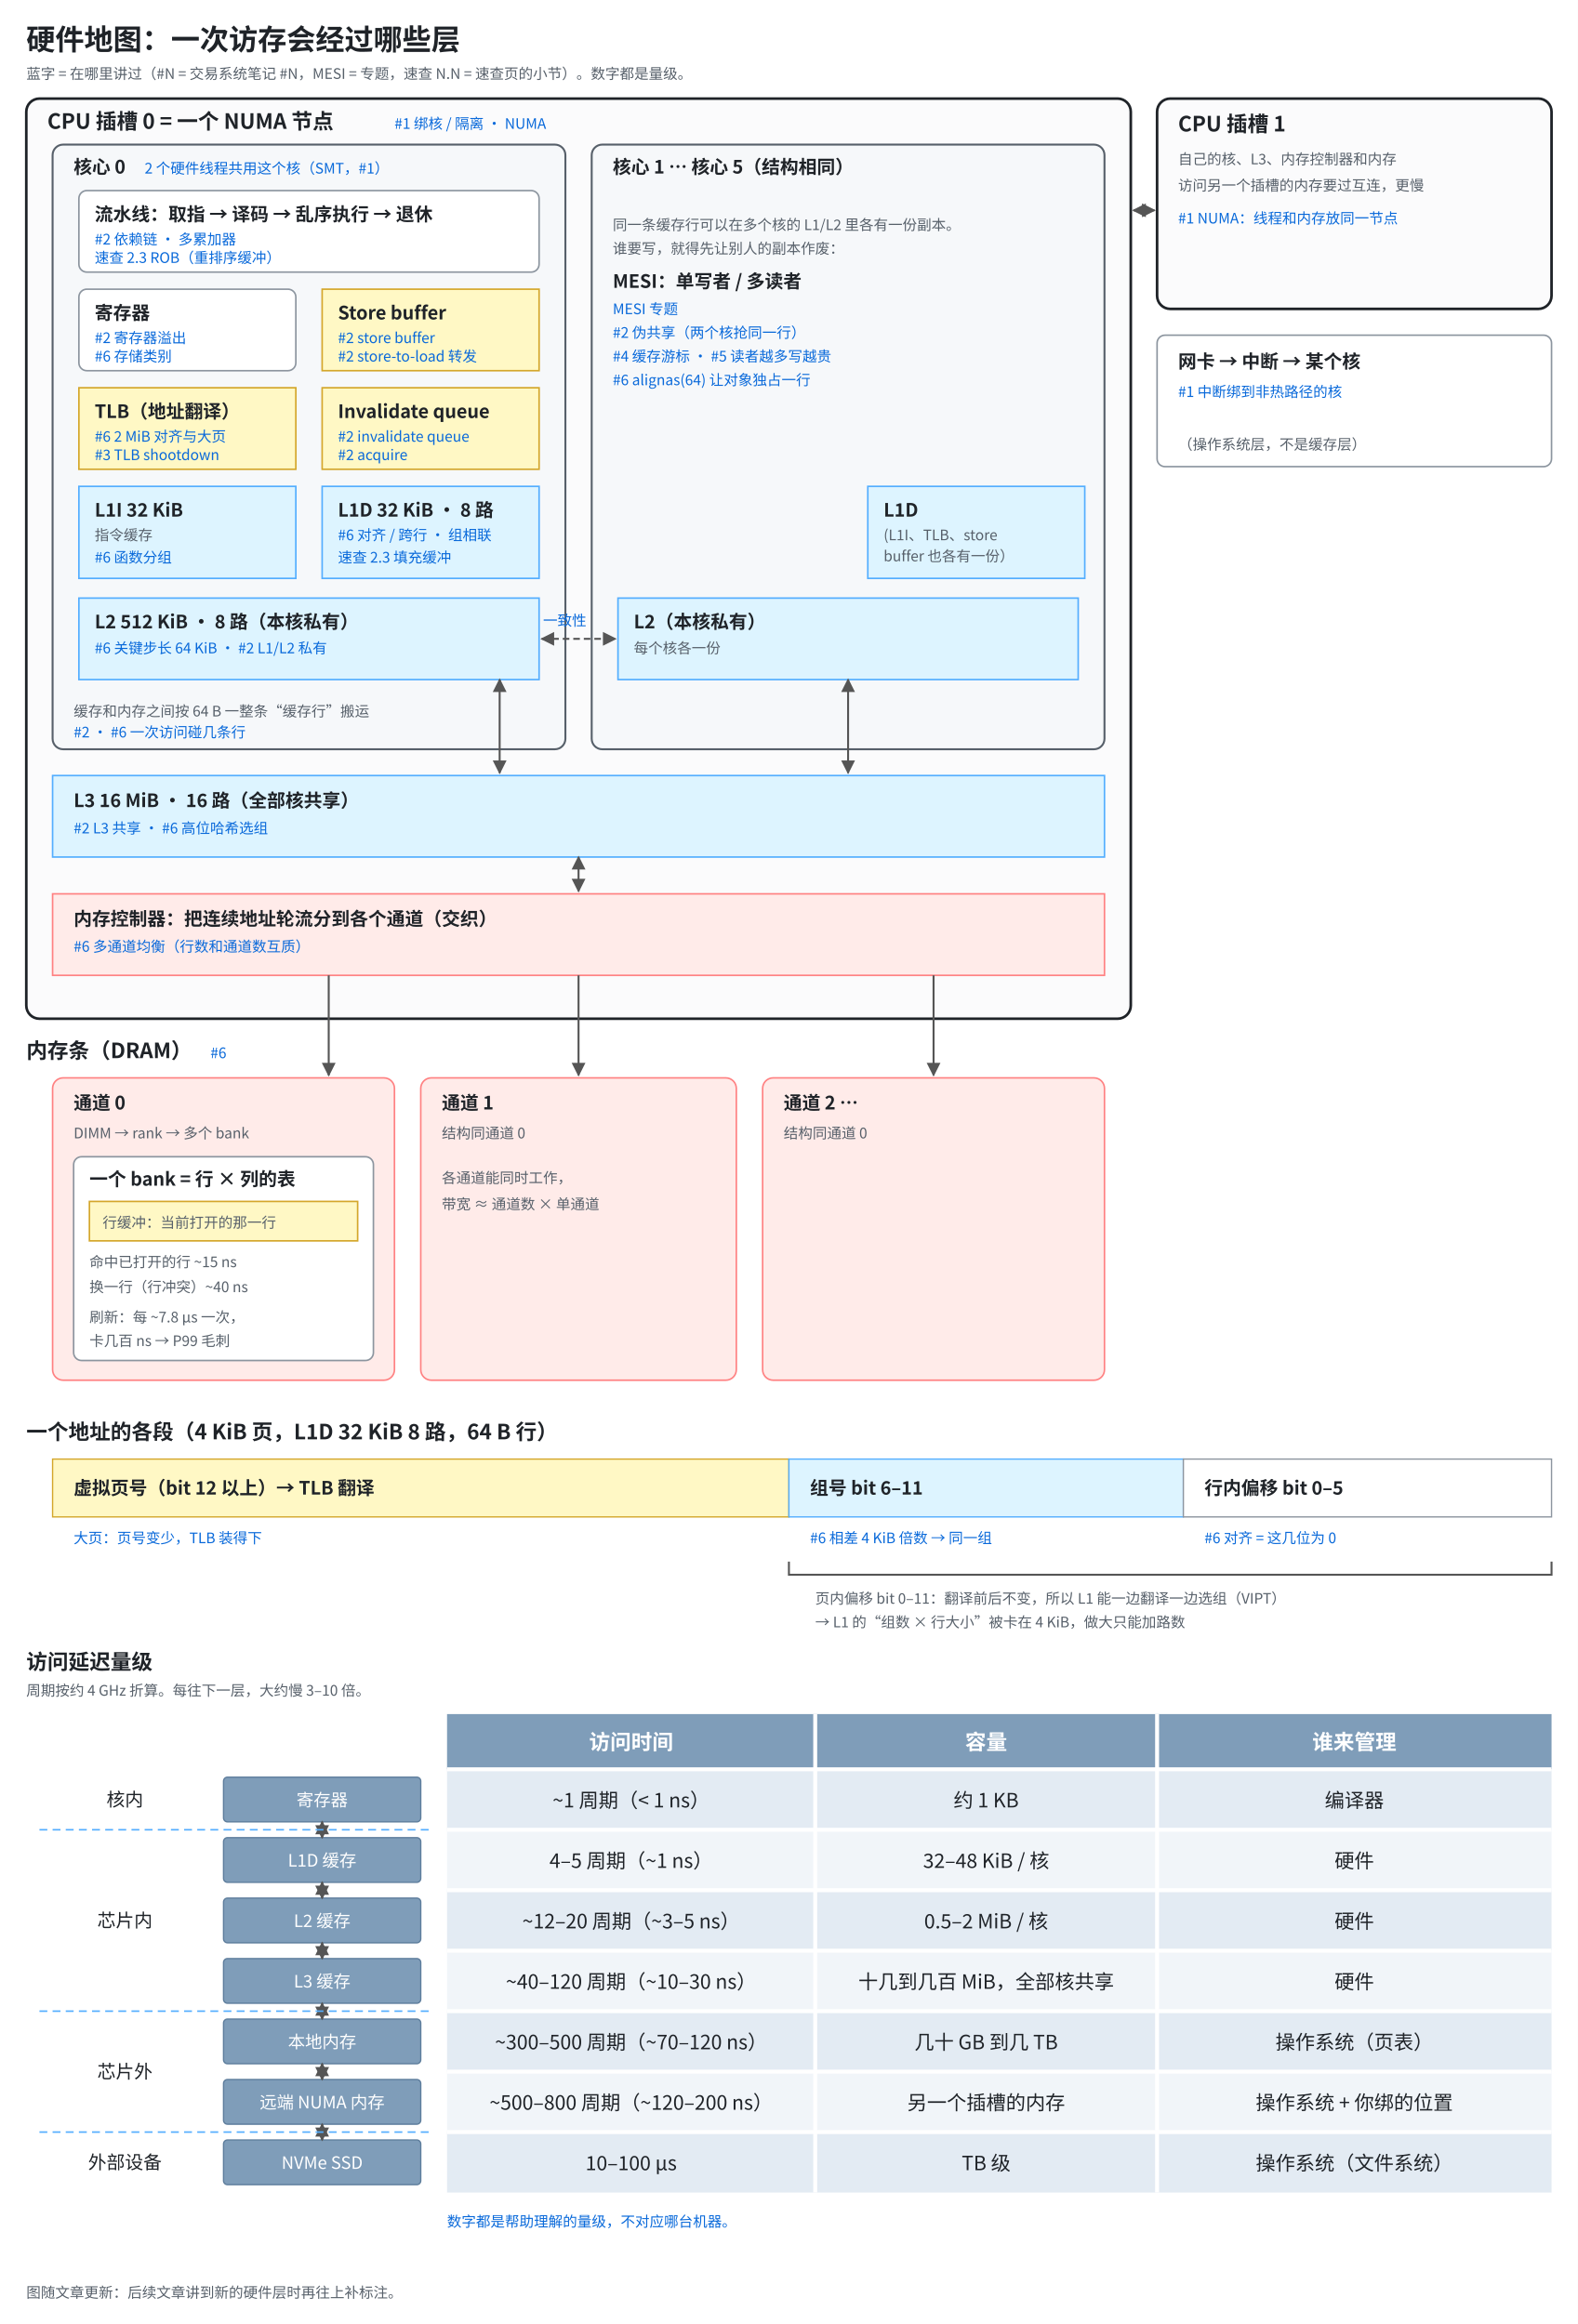
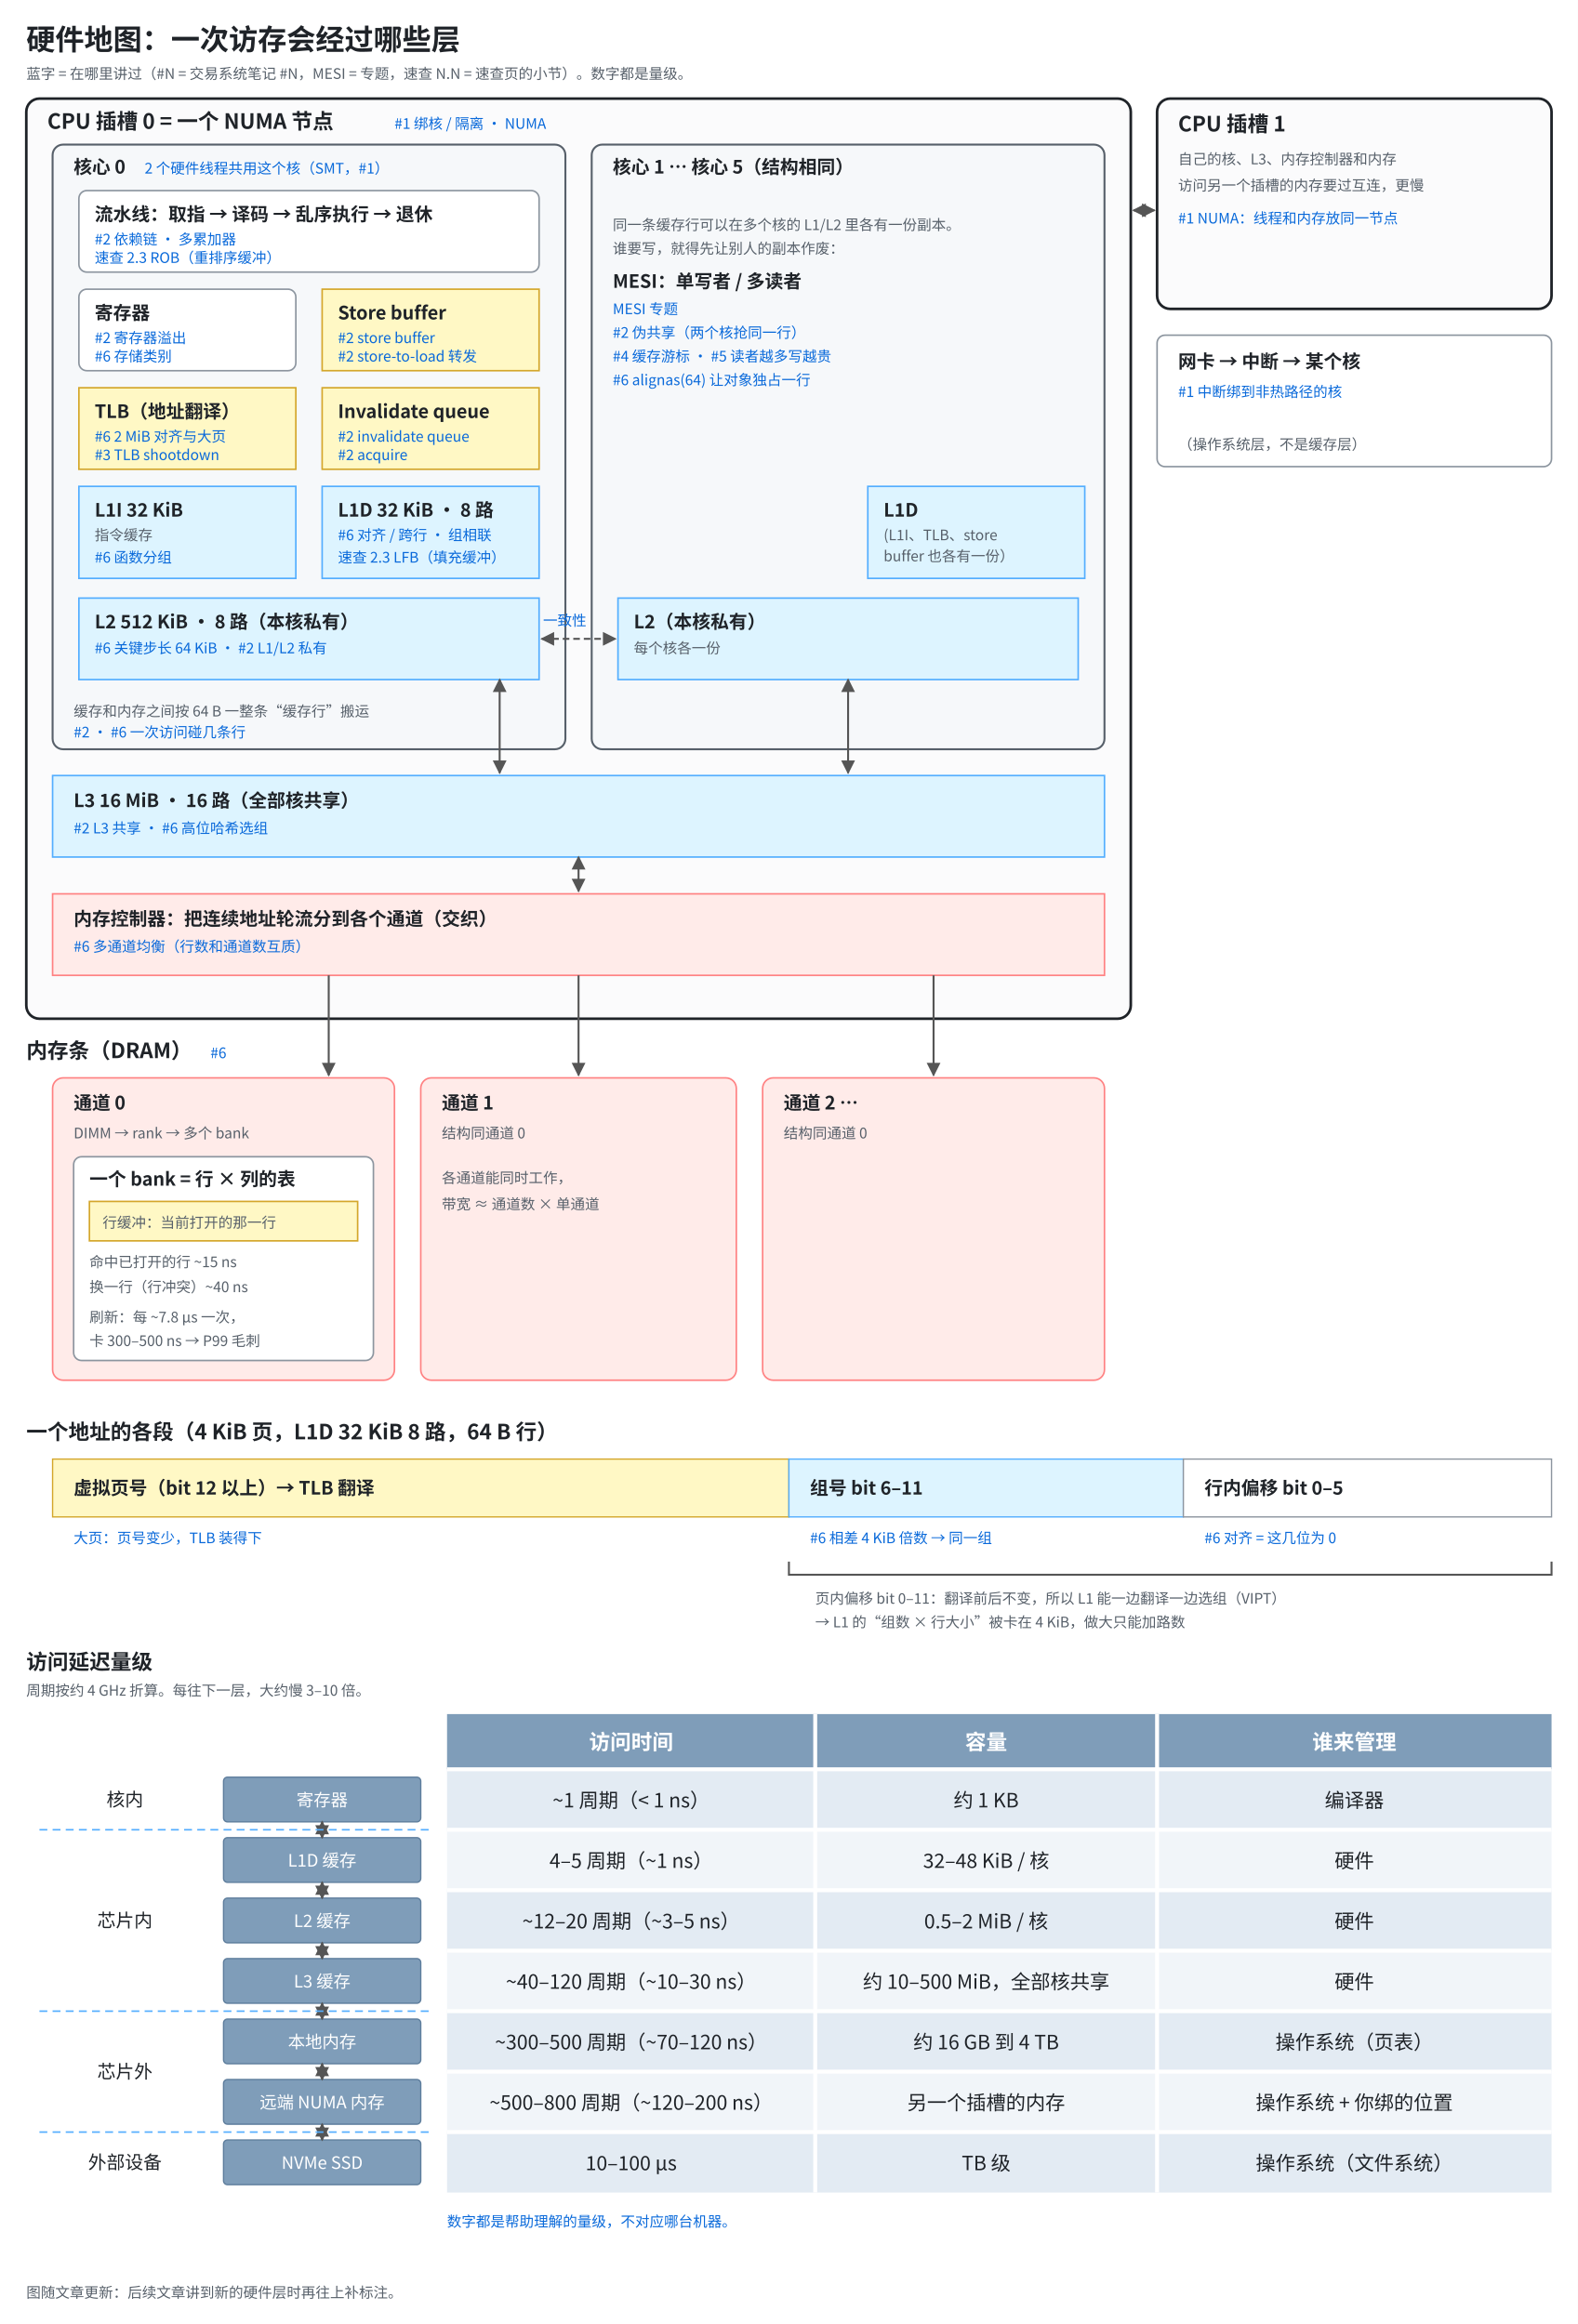
<svg xmlns="http://www.w3.org/2000/svg" viewBox="0 0 1200 1768" width="1200" height="1768" font-family="PingFang SC, Microsoft YaHei, Noto Sans CJK SC, sans-serif">
  <defs>
    <marker id="arr" viewBox="0 0 10 10" refX="9" refY="5" markerWidth="7" markerHeight="7" orient="auto-start-reverse">
      <path d="M0,0 L10,5 L0,10 z" fill="#555" />
    </marker>
    <style>
      .t  { font-size: 14px; font-weight: 600; fill: #1f2328; }
      .s  { font-size: 11px; fill: #57606a; }
      .h  { font-size: 16px; font-weight: 700; fill: #1f2328; }
      .tag{ font-size: 11px; fill: #0969da; }
      .box   { fill: #ffffff; stroke: #8c959f; stroke-width: 1.2; rx: 6; }
      .core  { fill: #f6f8fa; stroke: #57606a; stroke-width: 1.5; }
      .sock  { fill: #fbfbfc; stroke: #1f2328; stroke-width: 2; }
      .cache { fill: #ddf4ff; stroke: #54aeff; stroke-width: 1.2; }
      .buf   { fill: #fff8c5; stroke: #d4a72c; stroke-width: 1.2; }
      .mem   { fill: #ffebe9; stroke: #ff8182; stroke-width: 1.2; }
      .line  { stroke: #555; stroke-width: 1.5; fill: none; }
    </style>
  </defs>
  <rect x="0" y="0" width="1200" height="1768" fill="#ffffff" />
  <text x="20" y="38" class="h" style="font-size:22px">硬件地图：一次访存会经过哪些层</text>
  <text x="20" y="60" class="s">蓝字 = 在哪里讲过（#N = 交易系统笔记 #N，MESI = 专题，速查 N.N = 速查页的小节）。数字都是量级。</text>
  <rect x="20" y="75" width="840" height="700" rx="10" class="sock" />
  <text x="36" y="98" class="h">CPU 插槽 0 = 一个 NUMA 节点</text>
  <text x="300" y="98" class="tag">#1 绑核 / 隔离 · NUMA</text>
  <rect x="40" y="110" width="390" height="460" rx="8" class="core" />
  <text x="56" y="132" class="t">核心 0</text>
  <text x="110" y="132" class="tag">2 个硬件线程共用这个核（SMT，#1）</text>
  <rect x="60" y="145" width="350" height="62" class="box" />
  <text x="72" y="168" class="t">流水线：取指 → 译码 → 乱序执行 → 退休</text>
  <text x="72" y="186" class="tag">#2 依赖链 · 多累加器</text>
  <text x="72" y="200" class="tag">速查 2.3 ROB（重排序缓冲）</text>
  <rect x="60" y="220" width="165" height="62" class="box" />
  <text x="72" y="243" class="t">寄存器</text>
  <text x="72" y="261" class="tag">#2 寄存器溢出</text>
  <text x="72" y="275" class="tag">#6 存储类别</text>
  <rect x="245" y="220" width="165" height="62" class="buf" />
  <text x="257" y="243" class="t">Store buffer</text>
  <text x="257" y="261" class="tag">#2 store buffer</text>
  <text x="257" y="275" class="tag">#2 store-to-load 转发</text>
  <rect x="60" y="295" width="165" height="62" class="buf" />
  <text x="72" y="318" class="t">TLB（地址翻译）</text>
  <text x="72" y="336" class="tag">#6 2 MiB 对齐与大页</text>
  <text x="72" y="350" class="tag">#3 TLB shootdown</text>
  <rect x="245" y="295" width="165" height="62" class="buf" />
  <text x="257" y="318" class="t">Invalidate queue</text>
  <text x="257" y="336" class="tag">#2 invalidate queue</text>
  <text x="257" y="350" class="tag">#2 acquire</text>
  <rect x="60" y="370" width="165" height="70" class="cache" />
  <text x="72" y="393" class="t">L1I 32 KiB</text>
  <text x="72" y="411" class="s">指令缓存</text>
  <text x="72" y="428" class="tag">#6 函数分组</text>
  <rect x="245" y="370" width="165" height="70" class="cache" />
  <text x="257" y="393" class="t">L1D 32 KiB · 8 路</text>
  <text x="257" y="411" class="tag">#6 对齐 / 跨行 · 组相联</text>
-   <text x="257" y="428" class="tag">速查 2.3 填充缓冲</text>
+   <text x="257" y="428" class="tag">速查 2.3 LFB（填充缓冲）</text>
  <rect x="60" y="455" width="350" height="62" class="cache" />
  <text x="72" y="478" class="t">L2 512 KiB · 8 路（本核私有）</text>
  <text x="72" y="497" class="tag">#6 关键步长 64 KiB · #2 L1/L2 私有</text>
  <text x="56" y="545" class="s">缓存和内存之间按 64 B 一整条“缓存行”搬运</text>
  <text x="56" y="561" class="tag">#2 · #6 一次访问碰几条行</text>
  <rect x="450" y="110" width="390" height="460" rx="8" class="core" />
  <text x="466" y="132" class="t">核心 1 … 核心 5（结构相同）</text>
  <text x="466" y="175" class="s">同一条缓存行可以在多个核的 L1/L2 里各有一份副本。</text>
  <text x="466" y="193" class="s">谁要写，就得先让别人的副本作废：</text>
  <text x="466" y="219" class="t">MESI：单写者 / 多读者</text>
  <text x="466" y="239" class="tag">MESI 专题</text>
  <text x="466" y="257" class="tag">#2 伪共享（两个核抢同一行）</text>
  <text x="466" y="275" class="tag">#4 缓存游标 · #5 读者越多写越贵</text>
  <text x="466" y="293" class="tag">#6 alignas(64) 让对象独占一行</text>
  <rect x="660" y="370" width="165" height="70" class="cache" />
  <text x="672" y="393" class="t">L1D</text>
  <text x="672" y="411" class="s">(L1I、TLB、store</text>
  <text x="672" y="427" class="s">buffer 也各有一份）</text>
  <rect x="470" y="455" width="350" height="62" class="cache" />
  <text x="482" y="478" class="t">L2（本核私有）</text>
  <text x="482" y="497" class="s">每个核各一份</text>
  <line x1="412" y1="486" x2="468" y2="486" class="line" marker-start="url(#arr)" marker-end="url(#arr)" stroke-dasharray="5 3" />
  <text x="413" y="476" class="tag">一致性</text>
  <rect x="40" y="590" width="800" height="62" class="cache" />
  <text x="56" y="614" class="t">L3 16 MiB · 16 路（全部核共享）</text>
  <text x="56" y="634" class="tag">#2 L3 共享 · #6 高位哈希选组</text>
  <line x1="380" y1="517" x2="380" y2="588" class="line" marker-start="url(#arr)" marker-end="url(#arr)" />
  <line x1="645" y1="517" x2="645" y2="588" class="line" marker-start="url(#arr)" marker-end="url(#arr)" />
  <rect x="40" y="680" width="800" height="62" class="mem" />
  <text x="56" y="704" class="t">内存控制器：把连续地址轮流分到各个通道（交织）</text>
  <text x="56" y="724" class="tag">#6 多通道均衡（行数和通道数互质）</text>
  <line x1="440" y1="652" x2="440" y2="678" class="line" marker-start="url(#arr)" marker-end="url(#arr)" />
  <rect x="880" y="75" width="300" height="160" rx="10" class="sock" />
  <text x="896" y="100" class="h">CPU 插槽 1</text>
  <text x="896" y="125" class="s">自己的核、L3、内存控制器和内存</text>
  <text x="896" y="145" class="s">访问另一个插槽的内存要过互连，更慢</text>
  <text x="896" y="170" class="tag">#1 NUMA：线程和内存放同一节点</text>
  <line x1="862" y1="160" x2="878" y2="160" class="line" marker-start="url(#arr)" marker-end="url(#arr)" />
  <rect x="880" y="255" width="300" height="100" rx="8" class="box" />
  <text x="896" y="280" class="t">网卡 → 中断 → 某个核</text>
  <text x="896" y="302" class="tag">#1 中断绑到非热路径的核</text>
  <text x="896" y="342" class="s">（操作系统层，不是缓存层）</text>
  <text x="20" y="805" class="h">内存条（DRAM）</text>
  <text x="160" y="805" class="tag">#6</text>
  <line x1="250" y1="742" x2="250" y2="818" class="line" marker-end="url(#arr)" />
  <line x1="440" y1="742" x2="440" y2="818" class="line" marker-end="url(#arr)" />
  <line x1="710" y1="742" x2="710" y2="818" class="line" marker-end="url(#arr)" />
  <rect x="40" y="820" width="260" height="230" rx="8" class="mem" />
  <text x="56" y="844" class="t">通道 0</text>
  <text x="56" y="866" class="s">DIMM → rank → 多个 bank</text>
  <rect x="56" y="880" width="228" height="155" class="box" />
  <text x="68" y="902" class="t">一个 bank = 行 × 列的表</text>
  <rect x="68" y="914" width="204" height="30" class="buf" />
  <text x="78" y="934" class="s">行缓冲：当前打开的那一行</text>
  <text x="68" y="964" class="s">命中已打开的行 ~15 ns</text>
  <text x="68" y="983" class="s">换一行（行冲突）~40 ns</text>
  <text x="68" y="1006" class="s">刷新：每 ~7.8 µs 一次，</text>
-   <text x="68" y="1024" class="s">卡几百 ns → P99 毛刺</text>
+   <text x="68" y="1024" class="s">卡 300–500 ns → P99 毛刺</text>
  <rect x="320" y="820" width="240" height="230" rx="8" class="mem" />
  <text x="336" y="844" class="t">通道 1</text>
  <text x="336" y="866" class="s">结构同通道 0</text>
  <text x="336" y="900" class="s">各通道能同时工作，</text>
  <text x="336" y="920" class="s">带宽 ≈ 通道数 × 单通道</text>
  <rect x="580" y="820" width="260" height="230" rx="8" class="mem" />
  <text x="596" y="844" class="t">通道 2 …</text>
  <text x="596" y="866" class="s">结构同通道 0</text>
  <text x="20" y="1095" class="h">一个地址的各段（4 KiB 页，L1D 32 KiB 8 路，64 B 行）</text>
  <rect x="40" y="1110" width="560" height="44" fill="#fff8c5" stroke="#d4a72c" />
  <rect x="600" y="1110" width="300" height="44" fill="#ddf4ff" stroke="#54aeff" />
  <rect x="900" y="1110" width="280" height="44" fill="#ffffff" stroke="#8c959f" />
  <text x="56" y="1137" class="t">虚拟页号（bit 12 以上）→ TLB 翻译</text>
  <text x="616" y="1137" class="t">组号 bit 6–11</text>
  <text x="916" y="1137" class="t">行内偏移 bit 0–5</text>
  <text x="56" y="1174" class="tag">大页：页号变少，TLB 装得下</text>
  <text x="616" y="1174" class="tag">#6 相差 4 KiB 倍数 → 同一组</text>
  <text x="916" y="1174" class="tag">#6 对齐 = 这几位为 0</text>
  <path d="M600,1188 L600,1198 L1180,1198 L1180,1188" class="line" />
  <text x="620" y="1220" class="s">页内偏移 bit 0–11：翻译前后不变，所以 L1 能一边翻译一边选组（VIPT）</text>
  <text x="620" y="1238" class="s">→ L1 的“组数 × 行大小”被卡在 4 KiB，做大只能加路数</text>
  <text x="20" y="1270" class="h">访问延迟量级</text>
  <text x="20" y="1290" class="s">周期按约 4 GHz 折算。每往下一层，大约慢 3–10 倍。</text>
  <rect x="340" y="1304" width="840" height="42" fill="#7f9db9" />
  <text x="480" y="1331" text-anchor="middle" style="font-size:16px;font-weight:700;fill:#ffffff">访问时间</text>
  <text x="750" y="1331" text-anchor="middle" style="font-size:16px;font-weight:700;fill:#ffffff">容量</text>
  <text x="1030" y="1331" text-anchor="middle" style="font-size:16px;font-weight:700;fill:#ffffff">谁来管理</text>
  <line x1="620" y1="1304" x2="620" y2="1668" stroke="#ffffff" stroke-width="3" />
  <line x1="880" y1="1304" x2="880" y2="1668" stroke="#ffffff" stroke-width="3" />
  <rect x="340" y="1346" width="840" height="46" fill="#e3ebf3" />
  <line x1="340" y1="1346" x2="1180" y2="1346" stroke="#ffffff" stroke-width="3" />
  <text x="480" y="1375" text-anchor="middle" style="font-size:15px;fill:#1f2328">~1 周期（&lt; 1 ns）</text>
  <text x="750" y="1375" text-anchor="middle" style="font-size:15px;fill:#1f2328">约 1 KB</text>
  <text x="1030" y="1375" text-anchor="middle" style="font-size:15px;fill:#1f2328">编译器</text>
  <rect x="170" y="1352" width="150" height="34" rx="3" fill="#7f9db9" stroke="#5d7d9c" />
  <text x="245" y="1374" text-anchor="middle" style="font-size:13px;fill:#ffffff">寄存器</text>
  <line x1="620" y1="1346" x2="620" y2="1392" stroke="#ffffff" stroke-width="3" />
  <line x1="880" y1="1346" x2="880" y2="1392" stroke="#ffffff" stroke-width="3" />
  <rect x="340" y="1392" width="840" height="46" fill="#f1f5f9" />
  <line x1="340" y1="1392" x2="1180" y2="1392" stroke="#ffffff" stroke-width="3" />
  <text x="480" y="1421" text-anchor="middle" style="font-size:15px;fill:#1f2328">4–5 周期（~1 ns）</text>
  <text x="750" y="1421" text-anchor="middle" style="font-size:15px;fill:#1f2328">32–48 KiB / 核</text>
  <text x="1030" y="1421" text-anchor="middle" style="font-size:15px;fill:#1f2328">硬件</text>
  <rect x="170" y="1398" width="150" height="34" rx="3" fill="#7f9db9" stroke="#5d7d9c" />
  <text x="245" y="1420" text-anchor="middle" style="font-size:13px;fill:#ffffff">L1D 缓存</text>
  <line x1="620" y1="1392" x2="620" y2="1438" stroke="#ffffff" stroke-width="3" />
  <line x1="880" y1="1392" x2="880" y2="1438" stroke="#ffffff" stroke-width="3" />
  <rect x="340" y="1438" width="840" height="46" fill="#e3ebf3" />
  <line x1="340" y1="1438" x2="1180" y2="1438" stroke="#ffffff" stroke-width="3" />
  <text x="480" y="1467" text-anchor="middle" style="font-size:15px;fill:#1f2328">~12–20 周期（~3–5 ns）</text>
  <text x="750" y="1467" text-anchor="middle" style="font-size:15px;fill:#1f2328">0.5–2 MiB / 核</text>
  <text x="1030" y="1467" text-anchor="middle" style="font-size:15px;fill:#1f2328">硬件</text>
  <rect x="170" y="1444" width="150" height="34" rx="3" fill="#7f9db9" stroke="#5d7d9c" />
  <text x="245" y="1466" text-anchor="middle" style="font-size:13px;fill:#ffffff">L2 缓存</text>
  <line x1="620" y1="1438" x2="620" y2="1484" stroke="#ffffff" stroke-width="3" />
  <line x1="880" y1="1438" x2="880" y2="1484" stroke="#ffffff" stroke-width="3" />
  <rect x="340" y="1484" width="840" height="46" fill="#f1f5f9" />
  <line x1="340" y1="1484" x2="1180" y2="1484" stroke="#ffffff" stroke-width="3" />
  <text x="480" y="1513" text-anchor="middle" style="font-size:15px;fill:#1f2328">~40–120 周期（~10–30 ns）</text>
-   <text x="750" y="1513" text-anchor="middle" style="font-size:15px;fill:#1f2328">十几到几百 MiB，全部核共享</text>
+   <text x="750" y="1513" text-anchor="middle" style="font-size:15px;fill:#1f2328">约 10–500 MiB，全部核共享</text>
  <text x="1030" y="1513" text-anchor="middle" style="font-size:15px;fill:#1f2328">硬件</text>
  <rect x="170" y="1490" width="150" height="34" rx="3" fill="#7f9db9" stroke="#5d7d9c" />
  <text x="245" y="1512" text-anchor="middle" style="font-size:13px;fill:#ffffff">L3 缓存</text>
  <line x1="620" y1="1484" x2="620" y2="1530" stroke="#ffffff" stroke-width="3" />
  <line x1="880" y1="1484" x2="880" y2="1530" stroke="#ffffff" stroke-width="3" />
  <rect x="340" y="1530" width="840" height="46" fill="#e3ebf3" />
  <line x1="340" y1="1530" x2="1180" y2="1530" stroke="#ffffff" stroke-width="3" />
  <text x="480" y="1559" text-anchor="middle" style="font-size:15px;fill:#1f2328">~300–500 周期（~70–120 ns）</text>
-   <text x="750" y="1559" text-anchor="middle" style="font-size:15px;fill:#1f2328">几十 GB 到几 TB</text>
+   <text x="750" y="1559" text-anchor="middle" style="font-size:15px;fill:#1f2328">约 16 GB 到 4 TB</text>
  <text x="1030" y="1559" text-anchor="middle" style="font-size:15px;fill:#1f2328">操作系统（页表）</text>
  <rect x="170" y="1536" width="150" height="34" rx="3" fill="#7f9db9" stroke="#5d7d9c" />
  <text x="245" y="1558" text-anchor="middle" style="font-size:13px;fill:#ffffff">本地内存</text>
  <line x1="620" y1="1530" x2="620" y2="1576" stroke="#ffffff" stroke-width="3" />
  <line x1="880" y1="1530" x2="880" y2="1576" stroke="#ffffff" stroke-width="3" />
  <rect x="340" y="1576" width="840" height="46" fill="#f1f5f9" />
  <line x1="340" y1="1576" x2="1180" y2="1576" stroke="#ffffff" stroke-width="3" />
  <text x="480" y="1605" text-anchor="middle" style="font-size:15px;fill:#1f2328">~500–800 周期（~120–200 ns）</text>
  <text x="750" y="1605" text-anchor="middle" style="font-size:15px;fill:#1f2328">另一个插槽的内存</text>
  <text x="1030" y="1605" text-anchor="middle" style="font-size:15px;fill:#1f2328">操作系统 + 你绑的位置</text>
  <rect x="170" y="1582" width="150" height="34" rx="3" fill="#7f9db9" stroke="#5d7d9c" />
  <text x="245" y="1604" text-anchor="middle" style="font-size:13px;fill:#ffffff">远端 NUMA 内存</text>
  <line x1="620" y1="1576" x2="620" y2="1622" stroke="#ffffff" stroke-width="3" />
  <line x1="880" y1="1576" x2="880" y2="1622" stroke="#ffffff" stroke-width="3" />
  <rect x="340" y="1622" width="840" height="46" fill="#e3ebf3" />
  <line x1="340" y1="1622" x2="1180" y2="1622" stroke="#ffffff" stroke-width="3" />
  <text x="480" y="1651" text-anchor="middle" style="font-size:15px;fill:#1f2328">10–100 µs</text>
  <text x="750" y="1651" text-anchor="middle" style="font-size:15px;fill:#1f2328">TB 级</text>
  <text x="1030" y="1651" text-anchor="middle" style="font-size:15px;fill:#1f2328">操作系统（文件系统）</text>
  <rect x="170" y="1628" width="150" height="34" rx="3" fill="#7f9db9" stroke="#5d7d9c" />
  <text x="245" y="1650" text-anchor="middle" style="font-size:13px;fill:#ffffff">NVMe SSD</text>
  <line x1="620" y1="1622" x2="620" y2="1668" stroke="#ffffff" stroke-width="3" />
  <line x1="880" y1="1622" x2="880" y2="1668" stroke="#ffffff" stroke-width="3" />
  <line x1="245" y1="1386" x2="245" y2="1398" class="line" marker-start="url(#arr)" marker-end="url(#arr)" />
  <line x1="245" y1="1432" x2="245" y2="1444" class="line" marker-start="url(#arr)" marker-end="url(#arr)" />
  <line x1="245" y1="1478" x2="245" y2="1490" class="line" marker-start="url(#arr)" marker-end="url(#arr)" />
  <line x1="245" y1="1524" x2="245" y2="1536" class="line" marker-start="url(#arr)" marker-end="url(#arr)" />
  <line x1="245" y1="1570" x2="245" y2="1582" class="line" marker-start="url(#arr)" marker-end="url(#arr)" />
  <line x1="245" y1="1616" x2="245" y2="1628" class="line" marker-start="url(#arr)" marker-end="url(#arr)" />
  <text x="95" y="1374" text-anchor="middle" style="font-size:14px;fill:#1f2328">核内</text>
  <line x1="30" y1="1392" x2="330" y2="1392" stroke="#54aeff" stroke-width="1.2" stroke-dasharray="6 4" />
  <text x="95" y="1466" text-anchor="middle" style="font-size:14px;fill:#1f2328">芯片内</text>
  <line x1="30" y1="1530" x2="330" y2="1530" stroke="#54aeff" stroke-width="1.2" stroke-dasharray="6 4" />
  <text x="95" y="1581" text-anchor="middle" style="font-size:14px;fill:#1f2328">芯片外</text>
  <line x1="30" y1="1622" x2="330" y2="1622" stroke="#54aeff" stroke-width="1.2" stroke-dasharray="6 4" />
  <text x="95" y="1650" text-anchor="middle" style="font-size:14px;fill:#1f2328">外部设备</text>
  <text x="340" y="1694" class="tag">数字都是帮助理解的量级，不对应哪台机器。</text>
  <text x="20" y="1748" class="s">图随文章更新：后续文章讲到新的硬件层时再往上补标注。</text>
</svg>
